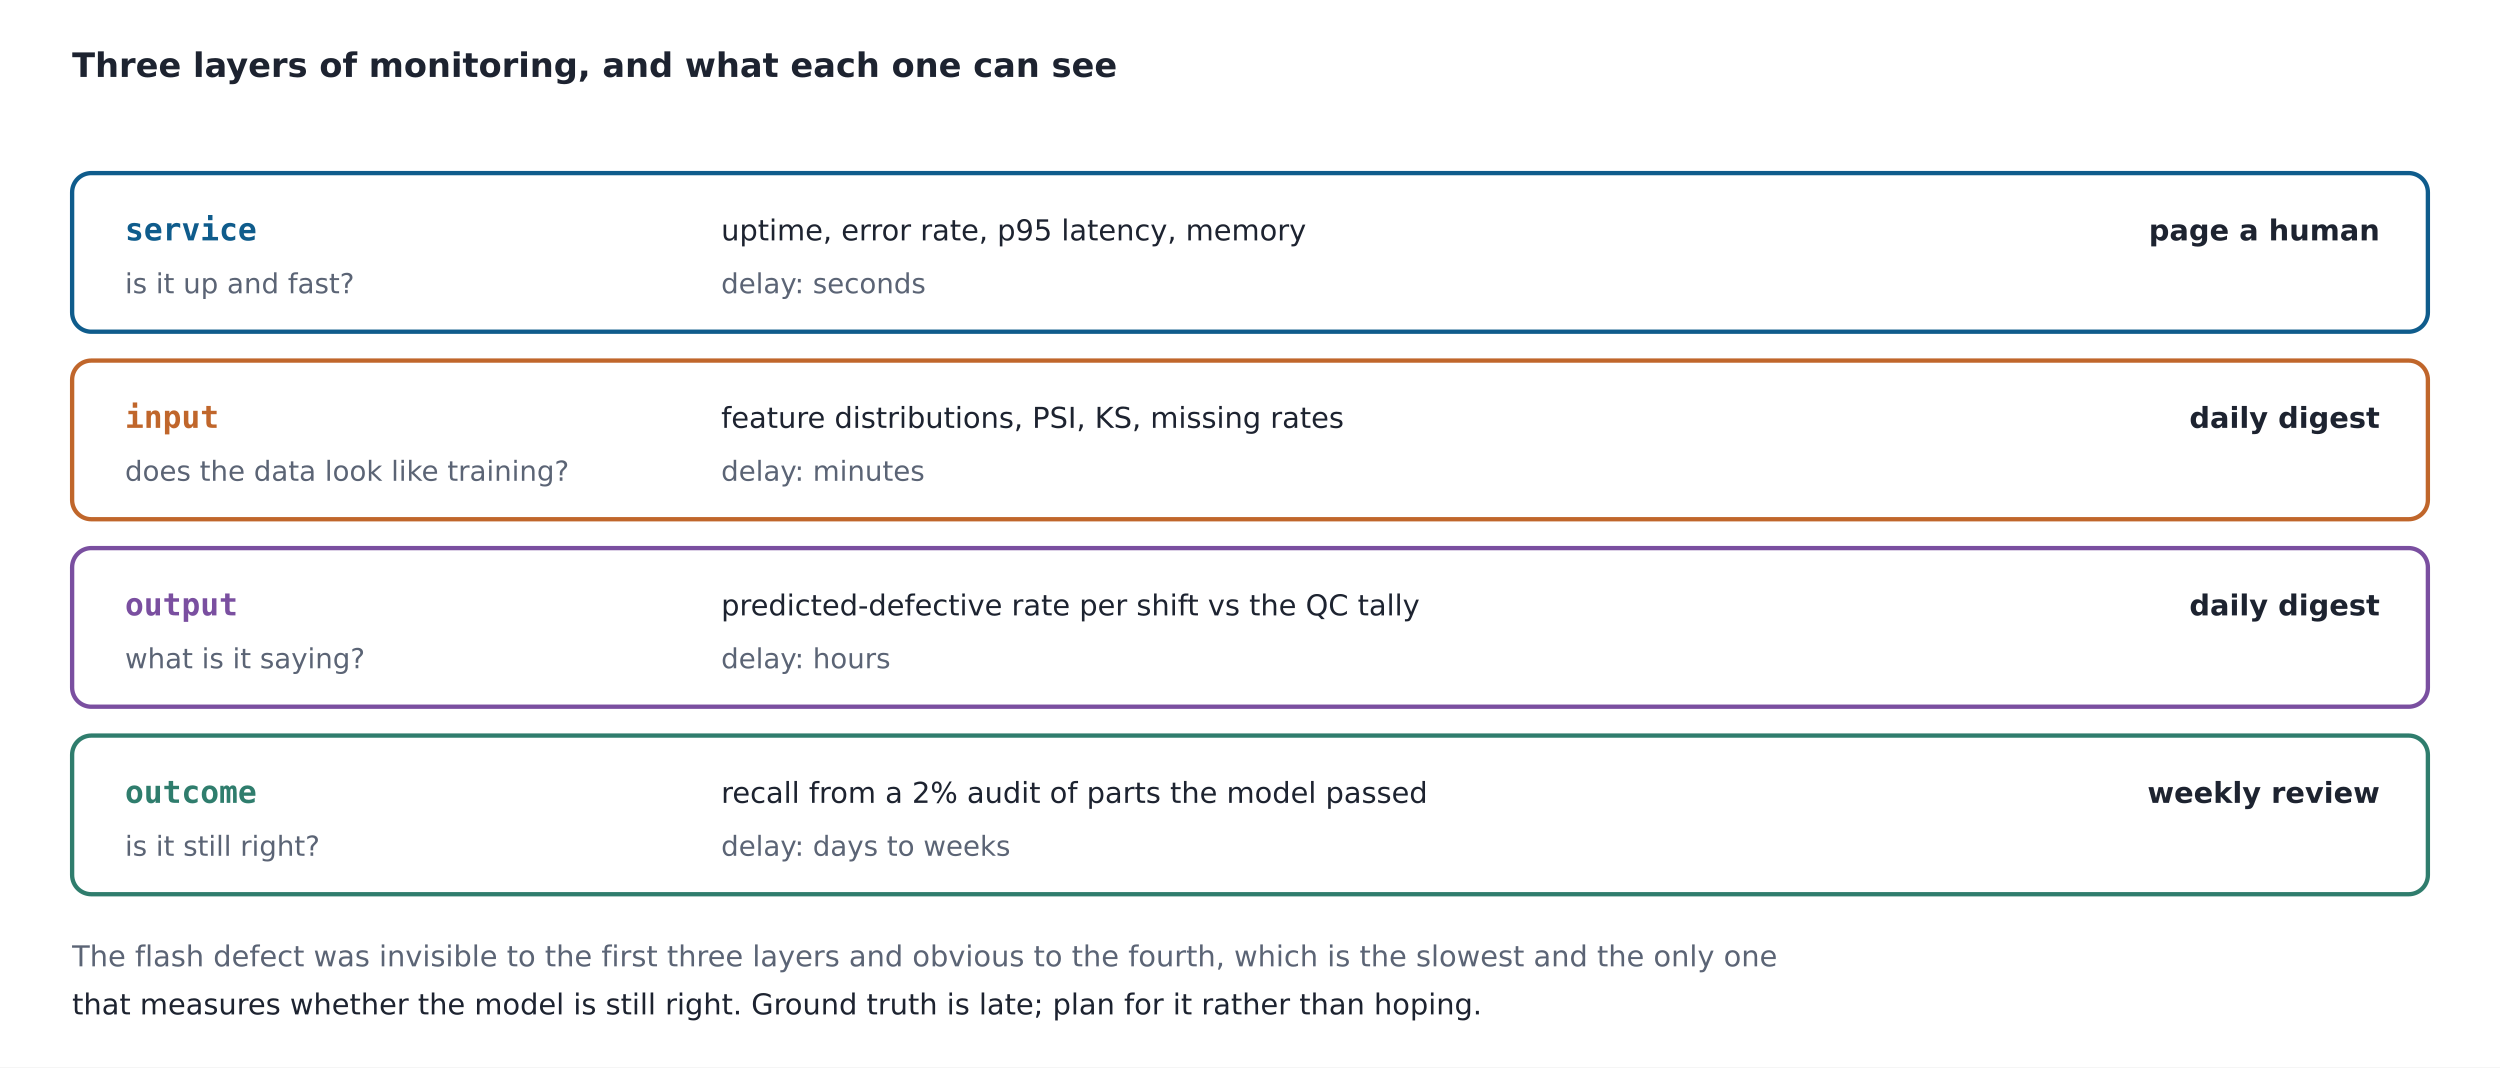
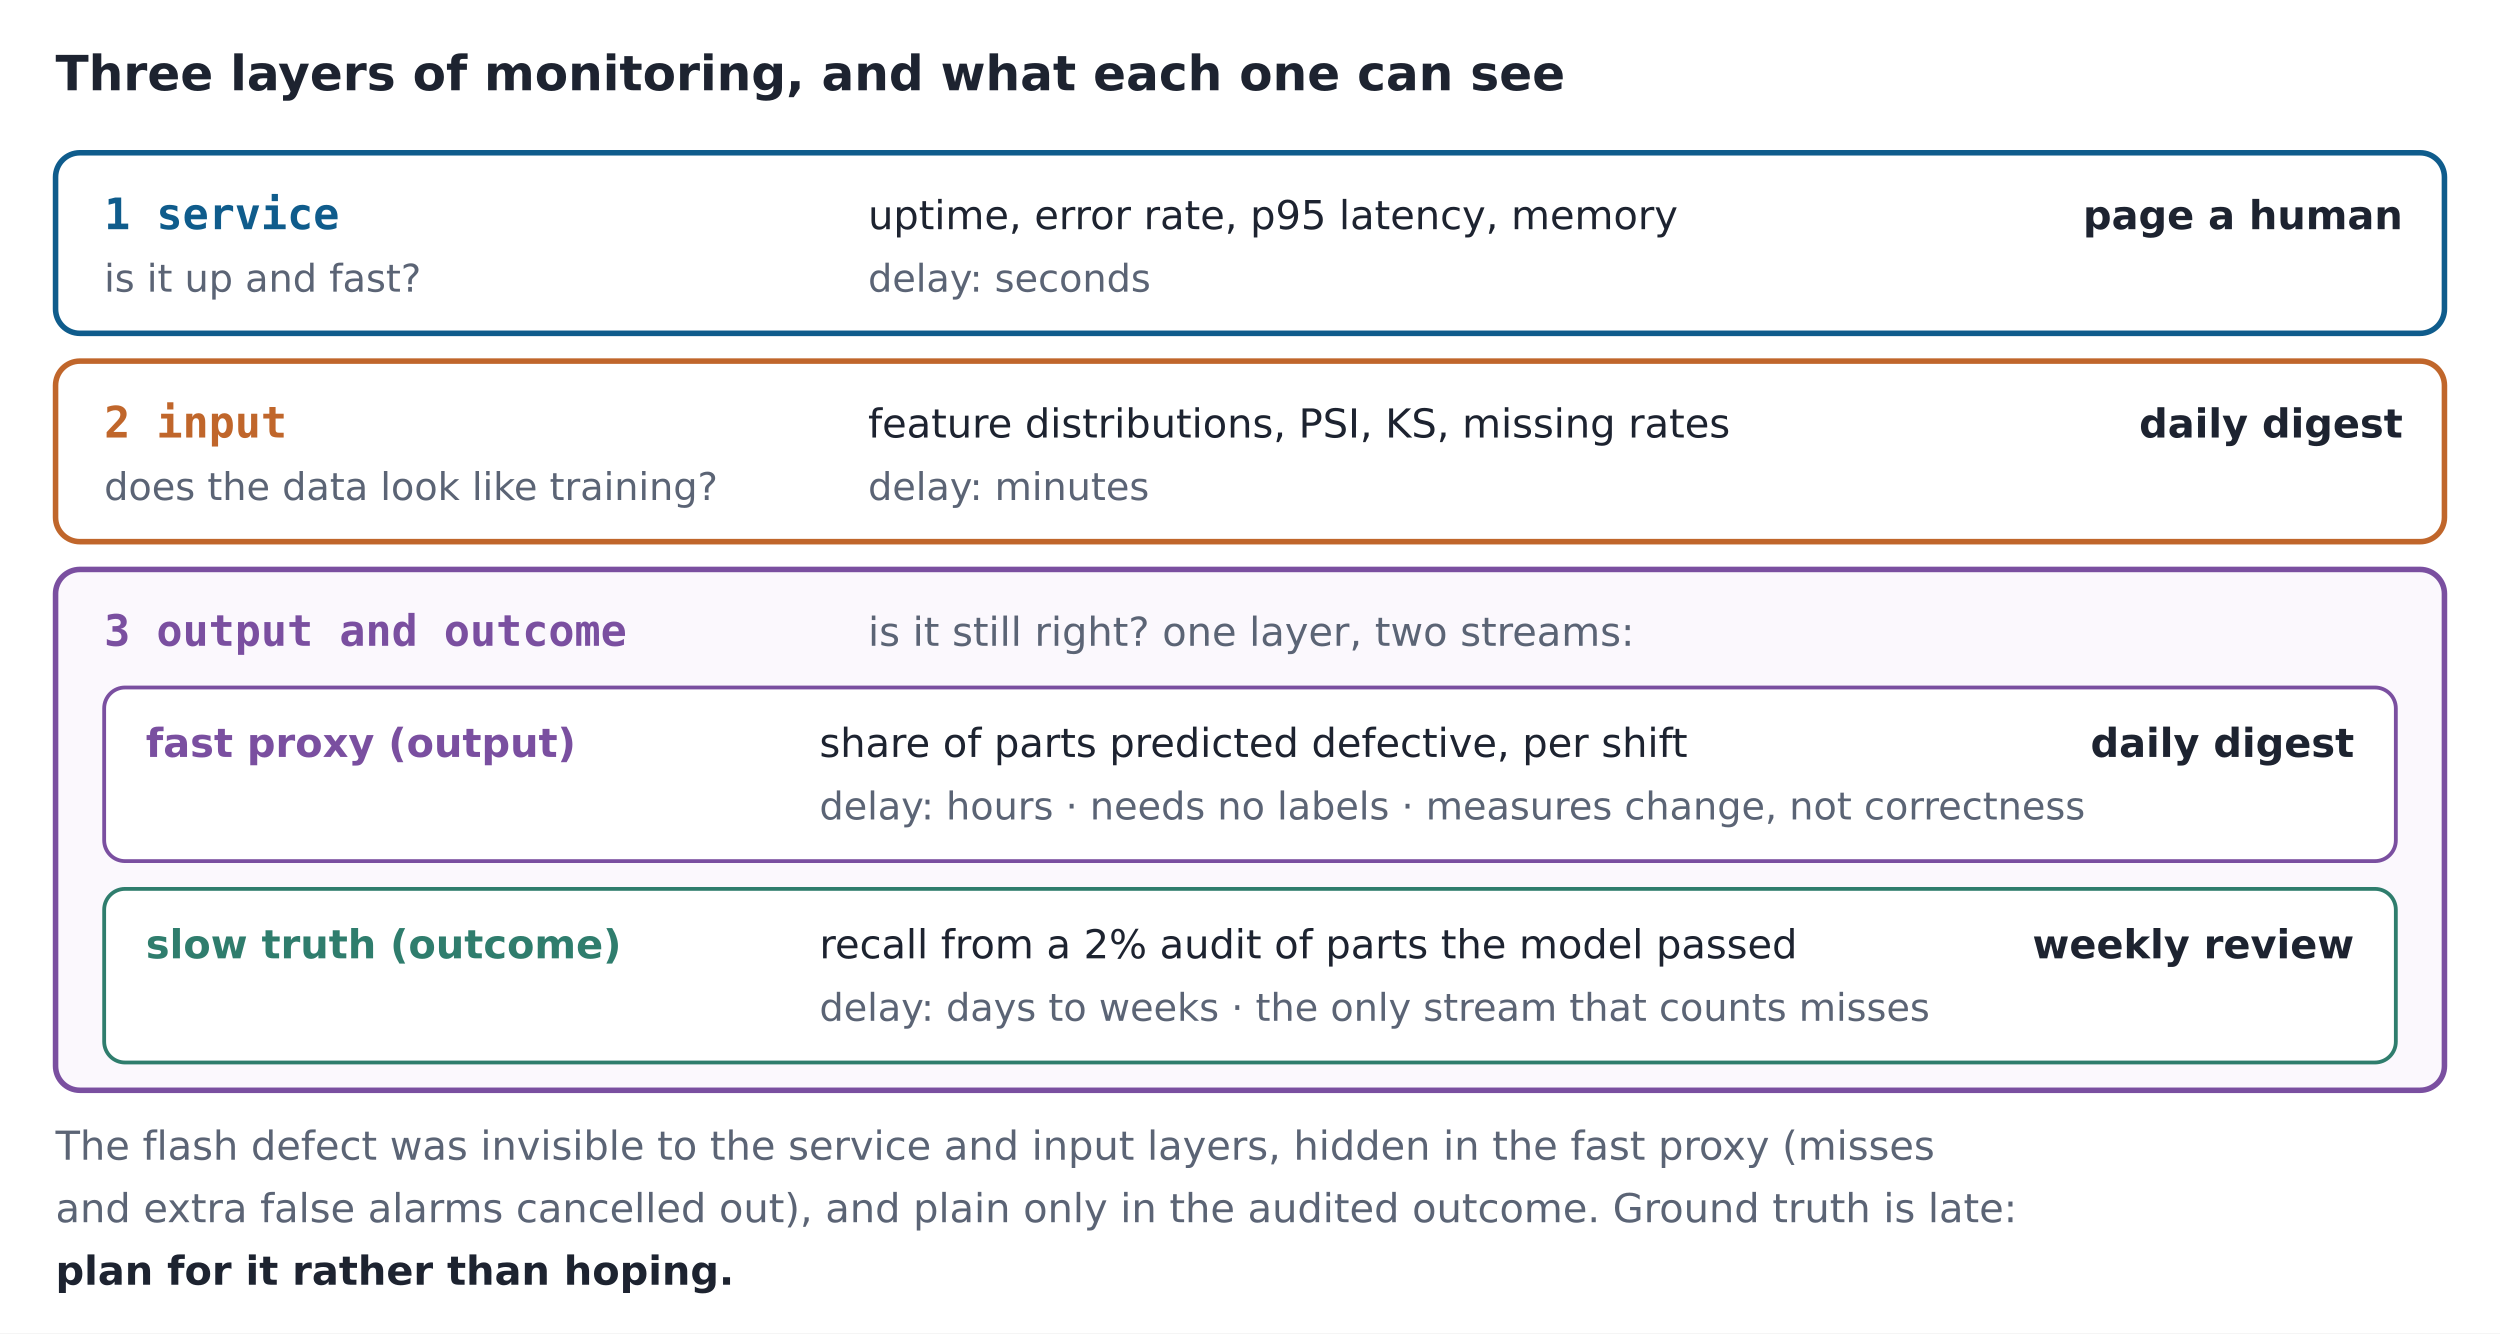
- <svg xmlns="http://www.w3.org/2000/svg" width="1040" height="444" viewBox="0 0 1040 444" font-family="DejaVu Sans, Arial, sans-serif">
-   <rect width="1040" height="444" fill="#ffffff" />
-   <text x="30" y="32" font-size="14" fill="#1d2330" font-weight="bold" text-anchor="start" font-family="Poppins, DejaVu Sans, sans-serif">Three layers of monitoring, and what each one can see</text>
-   <rect x="30" y="72" width="980" height="66" rx="8" fill="#fff" stroke="#0f5c8c" stroke-width="1.8" />
-   <text x="52" y="100" font-size="13" fill="#0f5c8c" font-weight="bold" text-anchor="start" font-family="DejaVu Sans Mono, monospace">service</text>
-   <text x="52" y="122" font-size="11.5" fill="#5b6475" font-weight="normal" text-anchor="start">is it up and fast?</text>
-   <text x="300" y="100" font-size="12" fill="#1d2330" font-weight="normal" text-anchor="start">uptime, error rate, p95 latency, memory</text>
-   <text x="300" y="122" font-size="11.5" fill="#5b6475" font-weight="normal" text-anchor="start">delay: seconds</text>
-   <text x="990" y="100" font-size="12" fill="#1d2330" font-weight="bold" text-anchor="end">page a human</text>
-   <rect x="30" y="150" width="980" height="66" rx="8" fill="#fff" stroke="#c0662b" stroke-width="1.8" />
-   <text x="52" y="178" font-size="13" fill="#c0662b" font-weight="bold" text-anchor="start" font-family="DejaVu Sans Mono, monospace">input</text>
-   <text x="52" y="200" font-size="11.5" fill="#5b6475" font-weight="normal" text-anchor="start">does the data look like training?</text>
-   <text x="300" y="178" font-size="12" fill="#1d2330" font-weight="normal" text-anchor="start">feature distributions, PSI, KS, missing rates</text>
-   <text x="300" y="200" font-size="11.5" fill="#5b6475" font-weight="normal" text-anchor="start">delay: minutes</text>
-   <text x="990" y="178" font-size="12" fill="#1d2330" font-weight="bold" text-anchor="end">daily digest</text>
-   <rect x="30" y="228" width="980" height="66" rx="8" fill="#fff" stroke="#7a4fa0" stroke-width="1.8" />
-   <text x="52" y="256" font-size="13" fill="#7a4fa0" font-weight="bold" text-anchor="start" font-family="DejaVu Sans Mono, monospace">output</text>
-   <text x="52" y="278" font-size="11.5" fill="#5b6475" font-weight="normal" text-anchor="start">what is it saying?</text>
-   <text x="300" y="256" font-size="12" fill="#1d2330" font-weight="normal" text-anchor="start">predicted-defective rate per shift vs the QC tally</text>
-   <text x="300" y="278" font-size="11.5" fill="#5b6475" font-weight="normal" text-anchor="start">delay: hours</text>
-   <text x="990" y="256" font-size="12" fill="#1d2330" font-weight="bold" text-anchor="end">daily digest</text>
-   <rect x="30" y="306" width="980" height="66" rx="8" fill="#fff" stroke="#2f7d6d" stroke-width="1.8" />
-   <text x="52" y="334" font-size="13" fill="#2f7d6d" font-weight="bold" text-anchor="start" font-family="DejaVu Sans Mono, monospace">outcome</text>
-   <text x="52" y="356" font-size="11.5" fill="#5b6475" font-weight="normal" text-anchor="start">is it still right?</text>
-   <text x="300" y="334" font-size="12" fill="#1d2330" font-weight="normal" text-anchor="start">recall from a 2% audit of parts the model passed</text>
-   <text x="300" y="356" font-size="11.5" fill="#5b6475" font-weight="normal" text-anchor="start">delay: days to weeks</text>
-   <text x="990" y="334" font-size="12" fill="#1d2330" font-weight="bold" text-anchor="end">weekly review</text>
-   <text x="30" y="402" font-size="12" fill="#5b6475" font-weight="normal" text-anchor="start">The flash defect was invisible to the first three layers and obvious to the fourth, which is the slowest and the only one</text>
-   <text x="30" y="422" font-size="12" fill="#1d2330" font-weight="normal" text-anchor="start">that measures whether the model is still right. Ground truth is late; plan for it rather than hoping.</text>
+ <svg xmlns="http://www.w3.org/2000/svg" width="720" height="384" viewBox="0 0 720 384" font-family="DejaVu Sans, Arial, sans-serif">
+   <rect width="720" height="384" fill="#ffffff" />
+   <text x="16" y="26" font-size="14" fill="#1d2330" font-weight="bold" text-anchor="start" font-family="Poppins, DejaVu Sans, sans-serif">Three layers of monitoring, and what each one can see</text>
+   <rect x="16" y="44" width="688" height="52" rx="7" fill="#fff" stroke="#0f5c8c" stroke-width="1.6" />
+   <text x="30" y="66" font-size="12.5" fill="#0f5c8c" font-weight="bold" text-anchor="start" font-family="DejaVu Sans Mono, monospace">1 service</text>
+   <text x="30" y="84" font-size="11" fill="#5b6475" font-weight="normal" text-anchor="start">is it up and fast?</text>
+   <text x="250" y="66" font-size="11.5" fill="#1d2330" font-weight="normal" text-anchor="start">uptime, error rate, p95 latency, memory</text>
+   <text x="250" y="84" font-size="11" fill="#5b6475" font-weight="normal" text-anchor="start">delay: seconds</text>
+   <text x="692" y="66" font-size="11.5" fill="#1d2330" font-weight="bold" text-anchor="end">page a human</text>
+   <rect x="16" y="104" width="688" height="52" rx="7" fill="#fff" stroke="#c0662b" stroke-width="1.6" />
+   <text x="30" y="126" font-size="12.5" fill="#c0662b" font-weight="bold" text-anchor="start" font-family="DejaVu Sans Mono, monospace">2 input</text>
+   <text x="30" y="144" font-size="11" fill="#5b6475" font-weight="normal" text-anchor="start">does the data look like training?</text>
+   <text x="250" y="126" font-size="11.5" fill="#1d2330" font-weight="normal" text-anchor="start">feature distributions, PSI, KS, missing rates</text>
+   <text x="250" y="144" font-size="11" fill="#5b6475" font-weight="normal" text-anchor="start">delay: minutes</text>
+   <text x="692" y="126" font-size="11.5" fill="#1d2330" font-weight="bold" text-anchor="end">daily digest</text>
+   <rect x="16" y="164" width="688" height="150" rx="7" fill="#fbf8fd" stroke="#7a4fa0" stroke-width="1.6" />
+   <text x="30" y="186" font-size="12.5" fill="#7a4fa0" font-weight="bold" text-anchor="start" font-family="DejaVu Sans Mono, monospace">3 output and outcome</text>
+   <text x="250" y="186" font-size="11.5" fill="#5b6475" font-weight="normal" text-anchor="start">is it still right? one layer, two streams:</text>
+   <rect x="30" y="198" width="660" height="50" rx="6" fill="#fff" stroke="#7a4fa0" stroke-width="1.1" />
+   <text x="42" y="218" font-size="11.5" fill="#7a4fa0" font-weight="bold" text-anchor="start">fast proxy (output)</text>
+   <text x="236" y="218" font-size="11.5" fill="#1d2330" font-weight="normal" text-anchor="start">share of parts predicted defective, per shift</text>
+   <text x="236" y="236" font-size="11" fill="#5b6475" font-weight="normal" text-anchor="start">delay: hours · needs no labels · measures change, not correctness</text>
+   <text x="678" y="218" font-size="11.5" fill="#1d2330" font-weight="bold" text-anchor="end">daily digest</text>
+   <rect x="30" y="256" width="660" height="50" rx="6" fill="#fff" stroke="#2f7d6d" stroke-width="1.1" />
+   <text x="42" y="276" font-size="11.5" fill="#2f7d6d" font-weight="bold" text-anchor="start">slow truth (outcome)</text>
+   <text x="236" y="276" font-size="11.5" fill="#1d2330" font-weight="normal" text-anchor="start">recall from a 2% audit of parts the model passed</text>
+   <text x="236" y="294" font-size="11" fill="#5b6475" font-weight="normal" text-anchor="start">delay: days to weeks · the only stream that counts misses</text>
+   <text x="678" y="276" font-size="11.5" fill="#1d2330" font-weight="bold" text-anchor="end">weekly review</text>
+   <text x="16" y="334" font-size="11.5" fill="#5b6475" font-weight="normal" text-anchor="start">The flash defect was invisible to the service and input layers, hidden in the fast proxy (misses</text>
+   <text x="16" y="352" font-size="11.5" fill="#5b6475" font-weight="normal" text-anchor="start">and extra false alarms cancelled out), and plain only in the audited outcome. Ground truth is late:</text>
+   <text x="16" y="370" font-size="11.5" fill="#1d2330" font-weight="bold" text-anchor="start">plan for it rather than hoping.</text>
</svg>
